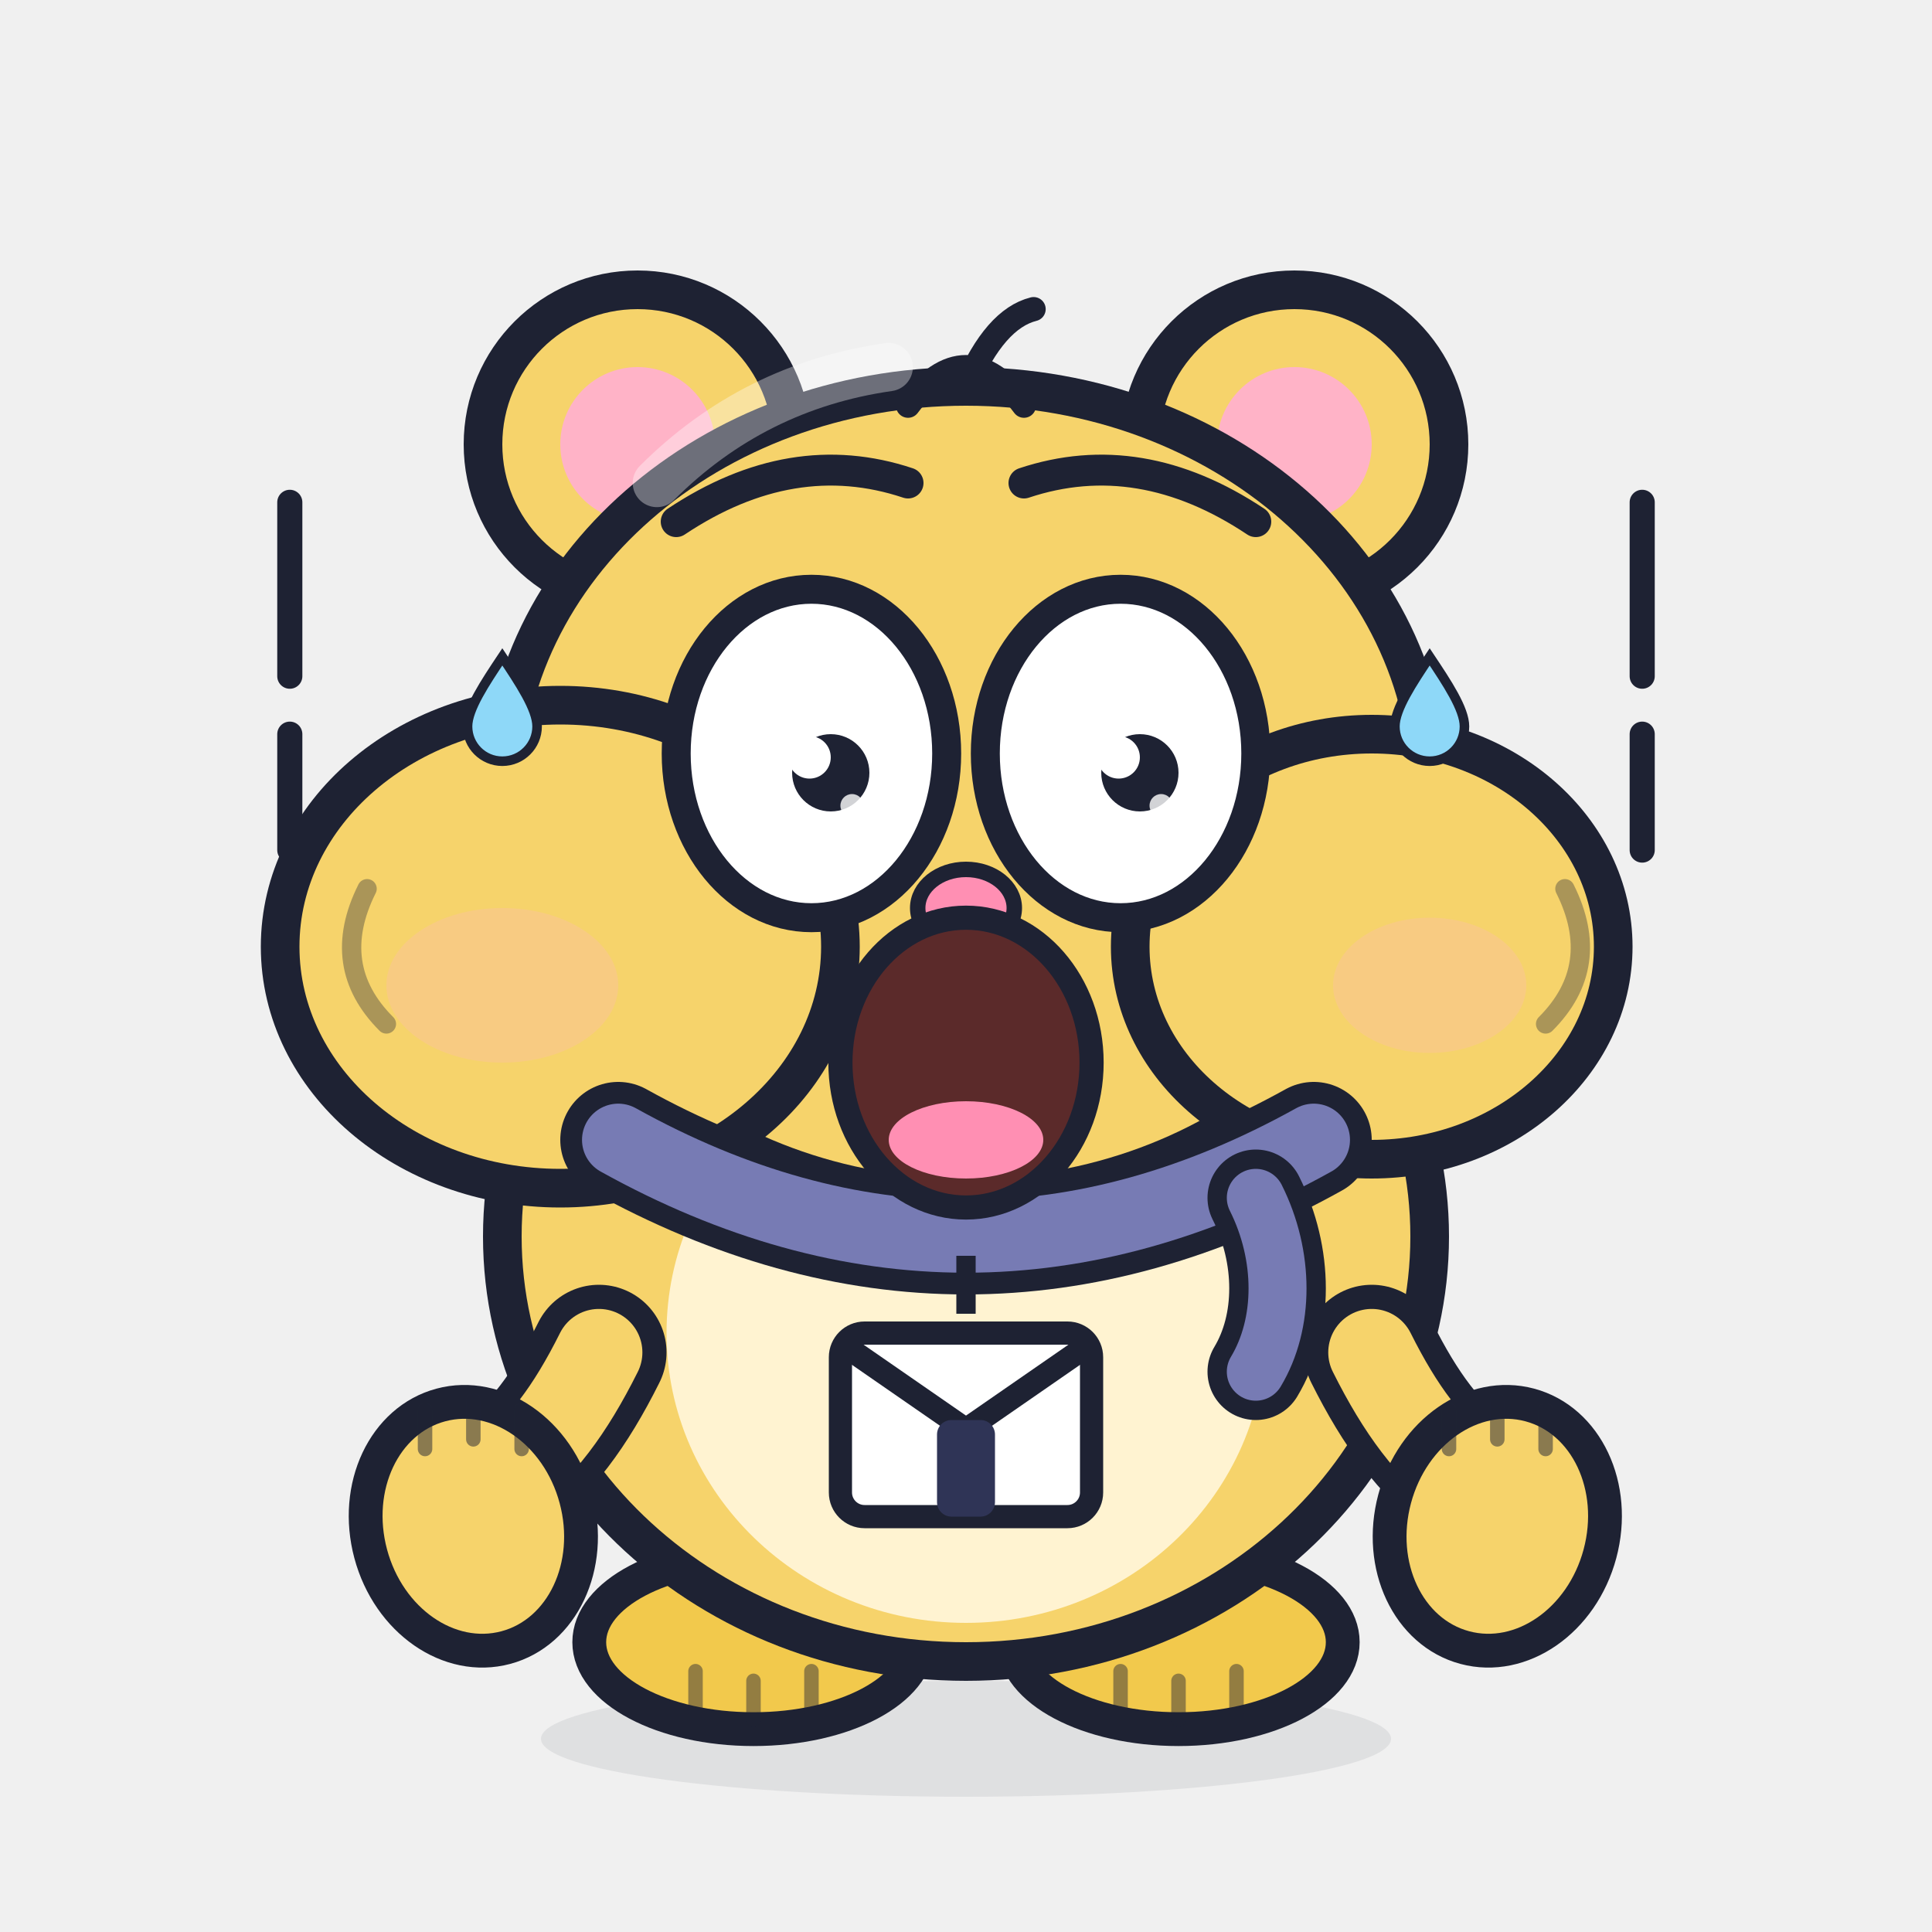
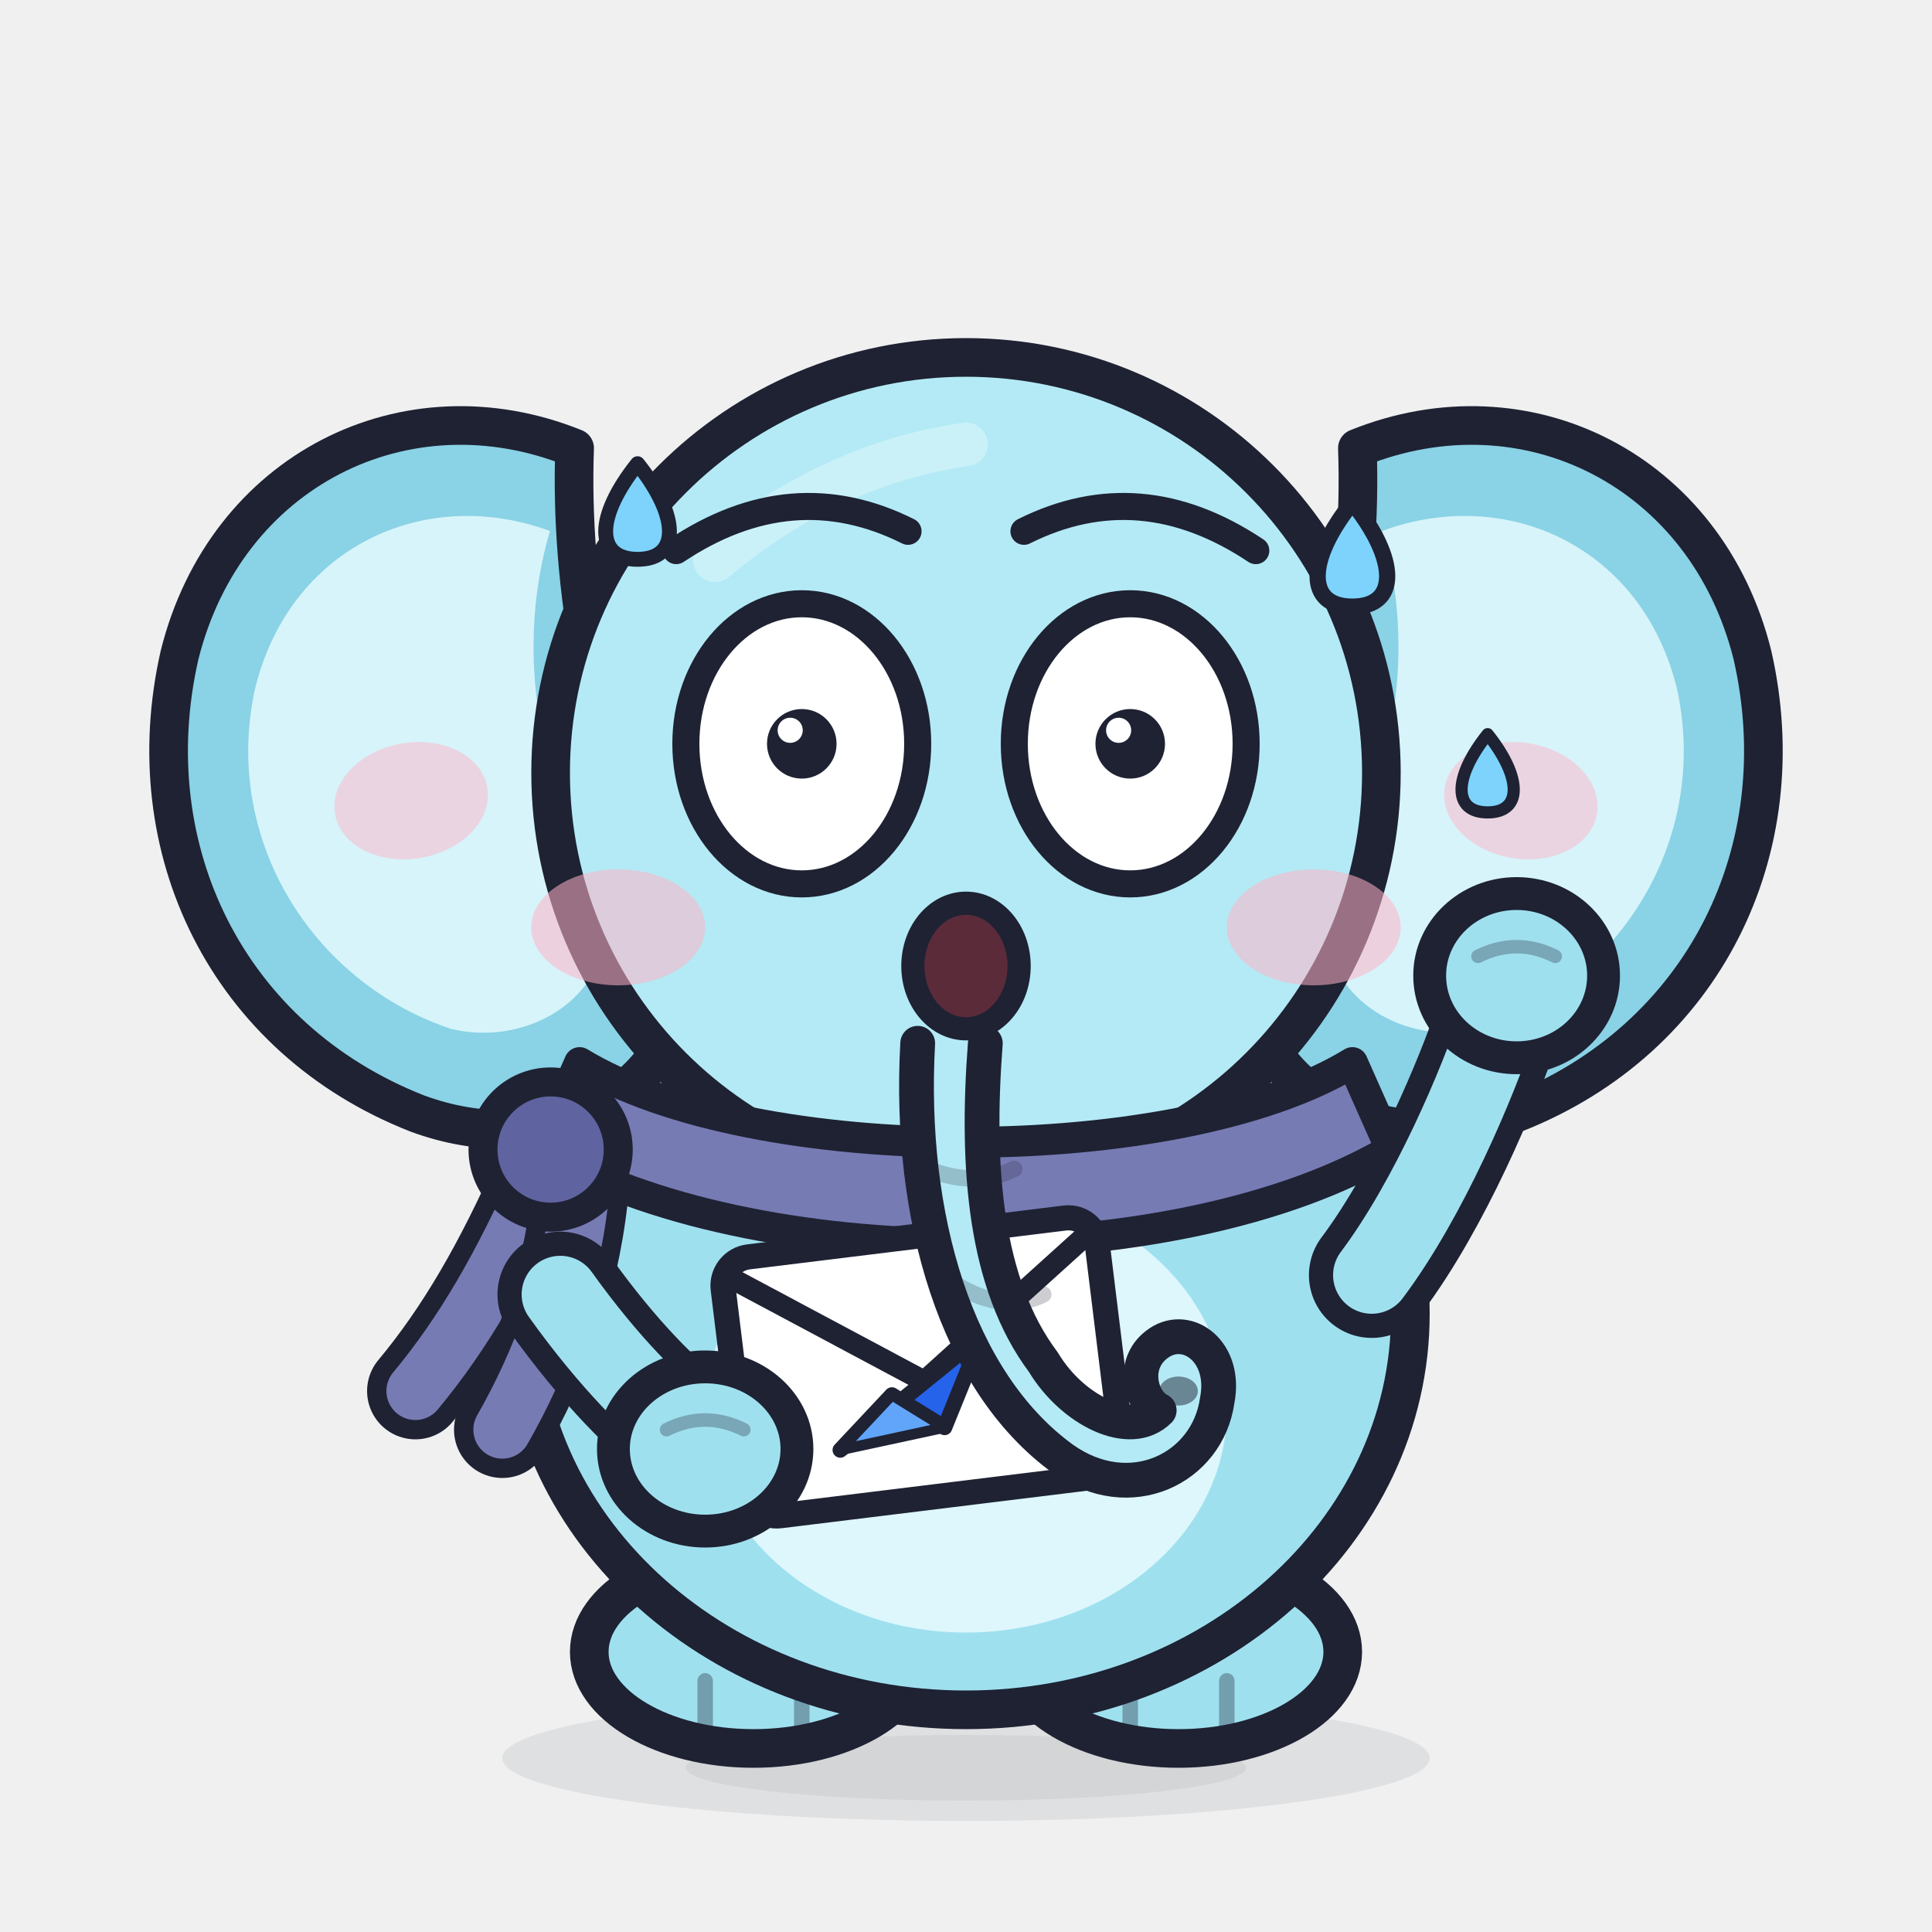
- <svg xmlns="http://www.w3.org/2000/svg" viewBox="0 0 200 200" width="88" height="88" role="img" aria-label="信使仓鼠小递 · 惊恐 Terrified">
-   <style>
-   .ex-motion { animation: ex-shake .18s ease-in-out infinite; transform-box: fill-box; transform-origin: 50% 50%; }
-   .ex-anim-tear { animation: ex-tear 1.8s ease-in infinite; transform-box: fill-box; transform-origin: center; }
-   .ex-anim-sweat { animation: ex-tear 1.5s ease-in infinite; transform-box: fill-box; transform-origin: center; }
-   .ex-anim-heart { animation: ex-heart 2.2s ease-out infinite; transform-box: fill-box; transform-origin: center; }
-   .ex-anim-spark { animation: ex-spark 1.9s ease-in-out infinite; transform-box: fill-box; transform-origin: center; }
-   .ex-anim-rain { animation: ex-rain 1.4s linear infinite; transform-box: fill-box; transform-origin: center; }
-   .ex-anim-confetti { animation: ex-confetti 2.4s linear infinite; transform-box: fill-box; transform-origin: center; }
-   .ex-anim-pulse { animation: ex-pulse 1.6s ease-in-out infinite; transform-box: fill-box; transform-origin: center; }
-   .ex-anim-knock { animation: ex-knock 0.55s ease-in-out infinite; transform-box: fill-box; transform-origin: center; }
-   .ex-anim-knockline { animation: ex-knockline 0.55s ease-out infinite; transform-box: fill-box; transform-origin: center; }
-   .ex-anim-palm { animation: ex-palm 0.9s ease-in-out infinite; transform-box: fill-box; transform-origin: center; }
-   .ex-anim-steam { animation: ex-steam 1.8s ease-out infinite; transform-box: fill-box; transform-origin: center; }
-   .ex-anim-shock { animation: ex-shock 0.5s ease-in-out infinite; transform-box: fill-box; transform-origin: center; }
-   @keyframes ex-bob { 0%,100% { transform: translateY(0); } 50% { transform: translateY(-2.5px); } }
-   @keyframes ex-bounce { 0%,100% { transform: translateY(0); } 40% { transform: translateY(-6px); } 60% { transform: translateY(-2px); } }
-   @keyframes ex-tremble { 0%,100% { transform: translateX(0); } 25% { transform: translateX(-1px); } 75% { transform: translateX(1px); } }
-   @keyframes ex-sway { 0%,100% { transform: rotate(0deg); } 50% { transform: rotate(2deg); } }
-   @keyframes ex-shake { 0%,100% { transform: translateX(0); } 20% { transform: translateX(-4.24px); } 40% { transform: translateX(4.24px); } 60% { transform: translateX(-2.75px); } 80% { transform: translateX(1.75px); } }
-   @keyframes ex-tear { 0% { transform: translateY(0); opacity: 0; } 18% { opacity: 1; } 100% { transform: translateY(8.58px); opacity: 0; } }
-   @keyframes ex-heart { 0% { transform: translateY(0) scale(.65); opacity: 0; } 20% { opacity: 1; } 100% { transform: translateY(-14.04px) scale(1.15); opacity: 0; } }
-   @keyframes ex-spark { 0%,100% { transform: scale(.6) rotate(0deg); opacity: .3; } 50% { transform: scale(1.15) rotate(25deg); opacity: 1; } }
-   @keyframes ex-rain { 0% { transform: translateY(0); opacity: 0; } 20% { opacity: 1; } 100% { transform: translateY(9.36px); opacity: 0; } }
-   @keyframes ex-confetti { 0% { transform: translateY(-4px) rotate(0deg); opacity: 1; } 100% { transform: translateY(14px) rotate(200deg); opacity: 0; } }
-   @keyframes ex-pulse { 0%,100% { transform: scale(1); opacity: .35; } 50% { transform: scale(1.18); opacity: .7; } }
-   @keyframes ex-knock { 0%,100% { transform: translateX(3.51px); } 35% { transform: translateX(0); } }
-   @keyframes ex-knockline { 0%,100% { transform: scaleX(.6); opacity: .35; } 35% { transform: scaleX(1); opacity: 1; } }
-   @keyframes ex-palm { 0%,100% { transform: translateY(0) rotate(0deg); } 50% { transform: translateY(-1px) rotate(-4deg); } }
-   @keyframes ex-steam { 0% { transform: translateY(0); opacity: .7; } 100% { transform: translateY(-7.02px); opacity: 0; } }
-   @keyframes ex-shock { 0%,100% { transform: scaleX(.7); opacity: .4; } 50% { transform: scaleX(1.25); opacity: 1; } }
-   @keyframes ex-drift { 0%,100% { transform: translateY(0); } 50% { transform: translateY(-1.56px); } }
-   @media (prefers-reduced-motion: reduce) {
-     .ex-motion, [class*="ex-anim-"] { animation: none !important; }
-   }
-   </style>
-   <g class="ex-motion ex-terrified">
-     <g class="ex-base">
-       <ellipse cx="100" cy="180" rx="44" ry="6" fill="#1E2233" opacity=".08" />
-       <path d="M146 148c7 0 10 4 7 9" fill="none" stroke="#1E2233" stroke-width="4" stroke-linecap="round" />
-       <g fill="#F2C94C" stroke="#1E2233" stroke-width="3.5">
-         <ellipse cx="78" cy="170" rx="17" ry="9" />
-         <ellipse cx="122" cy="170" rx="17" ry="9" />
-       </g>
-       <g stroke="#1E2233" stroke-width="1.5" opacity=".45" stroke-linecap="round">
-         <path d="M72 173v4" />
-         <path d="M78 174v4" />
-         <path d="M84 173v4" />
-         <path d="M116 173v4" />
-         <path d="M122 174v4" />
-         <path d="M128 173v4" />
-       </g>
-       <ellipse cx="100" cy="128" rx="48" ry="44" fill="#F6D36B" stroke="#1E2233" stroke-width="4" />
-       <ellipse cx="100" cy="138" rx="31" ry="30" fill="#FFF3D1" />
-       <g fill="#F6D36B" stroke="#1E2233" stroke-width="4">
-         <circle cx="66" cy="46" r="16" />
-         <circle cx="134" cy="46" r="16" />
-       </g>
-       <g fill="#FFB3C7">
-         <circle cx="66" cy="46" r="8" />
-         <circle cx="134" cy="46" r="8" />
-       </g>
-       <ellipse cx="100" cy="82" rx="48" ry="42" fill="#F6D36B" stroke="#1E2233" stroke-width="4" />
-       <path d="M94 42q6-8 12 0M100 40q3-7 7-8" fill="none" stroke="#1E2233" stroke-width="2.5" stroke-linecap="round" />
-       <g fill="#F6D36B" stroke="#1E2233" stroke-width="4">
-         <ellipse cx="58" cy="98" rx="29" ry="25" />
-         <ellipse cx="142" cy="98" rx="25" ry="22" />
-       </g>
-       <path d="M38 92q-4 8 2 14M162 92q4 8-2 14" fill="none" stroke="#1E2233" stroke-width="2" opacity=".35" stroke-linecap="round" />
-       <path d="M64 118q36 20 72 0" fill="none" stroke="#1E2233" stroke-width="12" stroke-linecap="round" />
-       <path d="M64 118q36 20 72 0" fill="none" stroke="#777BB4" stroke-width="7.5" stroke-linecap="round" />
-       <path d="M130 124c3 6 3 13 0 18" fill="none" stroke="#1E2233" stroke-width="10" stroke-linecap="round" />
-       <path d="M130 124c3 6 3 13 0 18" fill="none" stroke="#777BB4" stroke-width="6" stroke-linecap="round" />
-       <line x1="100" y1="130" x2="100" y2="136" stroke="#1E2233" stroke-width="2" />
-       <rect x="87" y="138" width="26" height="19" rx="2.5" fill="#FFFFFF" stroke="#1E2233" stroke-width="2.4" />
-       <path d="M87 139l13 9 13-9" fill="none" stroke="#1E2233" stroke-width="2.4" stroke-linejoin="round" />
-       <rect x="97" y="147" width="6" height="10" rx="1.5" fill="#2F3456" />
-       <path d="M68 50q10-10 24-12" fill="none" stroke="#FFF" stroke-width="5" opacity=".35" stroke-linecap="round" />
+ <svg xmlns="http://www.w3.org/2000/svg" width="88" height="88" viewBox="0 0 200 200" role="img" aria-labelledby="petTitle petDesc">
+   <g stroke-linecap="round" stroke-linejoin="round">
+     <ellipse cx="100" cy="182" rx="48" ry="6.5" fill="#1E2233" opacity=".08" />
+     <ellipse cx="100" cy="183" rx="29" ry="3.4" fill="#1E2233" opacity=".06" />
+     <g fill="#9FE0EF" stroke="#1E2233" stroke-width="4">
+       <ellipse cx="78" cy="171" rx="17" ry="10" />
+       <ellipse cx="122" cy="171" rx="17" ry="10" />
    </g>
-     <g class="ex-face">
-       <ellipse cx="84" cy="78" rx="14" ry="17" fill="#FFF" stroke="#1E2233" stroke-width="3" />
-       <circle cx="86" cy="80" r="4" fill="#1E2233" />
-       <circle cx="83.8" cy="78.4" r="2.2" fill="#FFF" />
-       <circle cx="88.2" cy="83.4" r="1.2" fill="#FFF" opacity=".8" />
-       <ellipse cx="116" cy="78" rx="14" ry="17" fill="#FFF" stroke="#1E2233" stroke-width="3" />
-       <circle cx="118" cy="80" r="4" fill="#1E2233" />
-       <circle cx="115.8" cy="78.4" r="2.2" fill="#FFF" />
-       <circle cx="120.2" cy="83.4" r="1.2" fill="#FFF" opacity=".8" />
-       <path d="M70 54q12-8 24-4" fill="none" stroke="#1E2233" stroke-width="3.2" stroke-linecap="round" />
-       <path d="M106 50q12-4 24 4" fill="none" stroke="#1E2233" stroke-width="3.2" stroke-linecap="round" />
-       <ellipse cx="100" cy="94" rx="5" ry="4" fill="#FF8FB3" stroke="#1E2233" stroke-width="1.6" />
-       <ellipse cx="100" cy="110" rx="13" ry="15" fill="#5B2A2A" stroke="#1E2233" stroke-width="2.5" />
-       <ellipse cx="100" cy="118" rx="8" ry="4" fill="#FF8FB3" />
-       <ellipse cx="52" cy="102" rx="12" ry="8" fill="#FFB3C7" opacity="0.25" />
-       <ellipse cx="148" cy="102" rx="10" ry="7" fill="#FFB3C7" opacity="0.25" />
+     <g fill="none" stroke="#1E2233" stroke-width="1.6" opacity=".35">
+       <path d="M73 174v5" />
+       <path d="M83 174v5" />
+       <path d="M117 174v5" />
+       <path d="M127 174v5" />
    </g>
-     <g class="ex-arms">
-       <path d="M62 140c-3 6-6 10-10 13" fill="none" stroke="#1E2233" stroke-width="14" stroke-linecap="round" />
-       <path d="M62 140c-3 6-6 10-10 13" fill="none" stroke="#F6D36B" stroke-width="9" stroke-linecap="round" />
-       <ellipse cx="49" cy="158" rx="11" ry="13" fill="#F6D36B" stroke="#1E2233" stroke-width="3.5" transform="rotate(-15 49 158)" />
-       <g stroke="#1E2233" stroke-width="1.5" opacity=".5" stroke-linecap="round">
-         <path d="M44 150v-4" />
-         <path d="M49 149v-4" />
-         <path d="M54 150v-4" />
-       </g>
-       <path d="M142 140c3 6 6 10 10 13" fill="none" stroke="#1E2233" stroke-width="14" stroke-linecap="round" />
-       <path d="M142 140c3 6 6 10 10 13" fill="none" stroke="#F6D36B" stroke-width="9" stroke-linecap="round" />
-       <ellipse cx="155" cy="158" rx="11" ry="13" fill="#F6D36B" stroke="#1E2233" stroke-width="3.5" transform="rotate(15 155 158)" />
-       <g stroke="#1E2233" stroke-width="1.5" opacity=".5" stroke-linecap="round">
-         <path d="M150 150v-4" />
-         <path d="M155 149v-4" />
-         <path d="M160 150v-4" />
-       </g>
+     <ellipse cx="100" cy="136" rx="46" ry="41" fill="#9FE0EF" stroke="#1E2233" stroke-width="4" />
+     <ellipse cx="100" cy="146" rx="27" ry="23" fill="#DDF7FC" />
+     <g transform="rotate(-10 64 72)">
+       <path d="M64 46 C48 36 28 42 20 60 C12 79 18 100 36 111 C48 118 61 114 65 104 C66 100 66 96 65 92 C61 77 61 60 64 46 Z" fill="#8AD2E5" stroke="#1E2233" stroke-width="4" />
+       <path d="M60 54 C48 47 33 51 27 65 C21 80 28 96 41 103 C48 106 56 103 58 97 C59 93 58 89 57 85 C54 73 56 62 60 54 Z" fill="#D6F4FA" />
+       <ellipse cx="41" cy="79" rx="8" ry="6" fill="#FFB3C7" opacity=".5" />
    </g>
-     <g class="ex-effects">
-       <path class="ex-anim-shock" style="animation-delay:0s" d="M30 52v18" stroke="#1E2233" stroke-width="2.6" stroke-linecap="round" />
-       <path class="ex-anim-shock" style="animation-delay:0.2s" d="M30 76v12" stroke="#1E2233" stroke-width="2.6" stroke-linecap="round" />
-       <path class="ex-anim-shock" style="animation-delay:0.1s" d="M170 52v18" stroke="#1E2233" stroke-width="2.6" stroke-linecap="round" />
-       <path class="ex-anim-shock" style="animation-delay:0.3s" d="M170 76v12" stroke="#1E2233" stroke-width="2.6" stroke-linecap="round" />
-       <g class="ex-anim-sweat" style="animation-delay:0s" transform="translate(52 68) scale(0.9)">
-         <path d="M0 0C2 3 4 6 4 8A4 4 0 0 1-4 8C-4 6-2 3 0 0Z" fill="#8ED8F8" stroke="#1E2233" stroke-width="1.1" />
-       </g>
-       <g class="ex-anim-sweat" style="animation-delay:0.4s" transform="translate(148 68) scale(0.9)">
-         <path d="M0 0C2 3 4 6 4 8A4 4 0 0 1-4 8C-4 6-2 3 0 0Z" fill="#8ED8F8" stroke="#1E2233" stroke-width="1.1" />
-       </g>
+     <g transform="rotate(10 136 72)">
+       <path d="M136 46 C152 36 172 42 180 60 C188 79 182 100 164 111 C152 118 139 114 135 104 C134 100 134 96 135 92 C139 77 139 60 136 46 Z" fill="#8AD2E5" stroke="#1E2233" stroke-width="4" />
+       <path d="M140 54 C152 47 167 51 173 65 C179 80 172 96 159 103 C152 106 144 103 142 97 C141 93 142 89 143 85 C146 73 144 62 140 54 Z" fill="#D6F4FA" />
+       <ellipse cx="159" cy="79" rx="8" ry="6" fill="#FFB3C7" opacity=".5" />
    </g>
+     <circle cx="100" cy="80" r="43" fill="#B3EAF5" stroke="#1E2233" stroke-width="4" />
+     <path d="M74 58 Q86 48 100 46" fill="none" stroke="#FFFFFF" stroke-width="4.5" opacity=".32" />
+     <ellipse cx="64" cy="96" rx="9" ry="6" fill="#FFB3C7" opacity=".55" />
+     <ellipse cx="136" cy="96" rx="9" ry="6" fill="#FFB3C7" opacity=".55" />
+     <g>
+       <ellipse cx="83" cy="77" rx="12" ry="14.5" fill="#FFFFFF" stroke="#1E2233" stroke-width="2.8" />
+       <ellipse cx="117" cy="77" rx="12" ry="14.5" fill="#FFFFFF" stroke="#1E2233" stroke-width="2.8" />
+       <circle cx="83" cy="77" r="3.6" fill="#1E2233" />
+       <circle cx="117" cy="77" r="3.6" fill="#1E2233" />
+       <circle cx="81.8" cy="75.6" r="1.3" fill="#FFFFFF" />
+       <circle cx="115.8" cy="75.6" r="1.3" fill="#FFFFFF" />
+     </g>
+     <g fill="none" stroke="#1E2233" stroke-width="2.8">
+       <path d="M70 57 Q82 49 94 55" />
+       <path d="M106 55 Q118 49 130 57" />
+     </g>
+     <ellipse cx="100" cy="100" rx="5.5" ry="6.5" fill="#5B2B3A" stroke="#1E2233" stroke-width="2.4" />
+     <g>
+       <path d="M56 122 C52 131 48 138 43 144" fill="none" stroke="#1E2233" stroke-width="10" />
+       <path d="M56 122 C52 131 48 138 43 144" fill="none" stroke="#777BB4" stroke-width="6" />
+       <path d="M60 124 C59 133 56 141 52 148" fill="none" stroke="#1E2233" stroke-width="10" />
+       <path d="M60 124 C59 133 56 141 52 148" fill="none" stroke="#777BB4" stroke-width="6" />
+       <path d="M60 110 C78 121 122 121 140 110 L144 119 C122 132 78 132 56 119 Z" fill="#777BB4" stroke="#1E2233" stroke-width="3.2" />
+       <circle cx="57" cy="119" r="7" fill="#5F63A0" stroke="#1E2233" stroke-width="3" />
+     </g>
+     <g transform="rotate(-7 95.5 141.5)">
+       <rect x="76" y="128" width="39" height="27" rx="3" fill="#FFFFFF" stroke="#1E2233" stroke-width="2.6" />
+       <path d="M77 130 L95.5 143 L114 130" fill="none" stroke="#1E2233" stroke-width="2.2" />
+       <path d="M86 149 L102 139 L97 148 L92 144 Z" fill="#2563EB" stroke="#1E2233" stroke-width="1.6" />
+       <path d="M86 149 L92 144 L97 148 Z" fill="#60A5FA" stroke="#1E2233" stroke-width="1.1" />
+     </g>
+     <path d="M58 134 C63 141 68 146 71 148" fill="none" stroke="#1E2233" stroke-width="13" />
+     <path d="M58 134 C63 141 68 146 71 148" fill="none" stroke="#9FE0EF" stroke-width="8" />
+     <ellipse cx="73" cy="150" rx="9.5" ry="8.5" fill="#9FE0EF" stroke="#1E2233" stroke-width="3.4" />
+     <path d="M69 148 q4 -2 8 0" fill="none" stroke="#1E2233" stroke-width="1.4" opacity=".3" />
+     <path d="M95 108 C94 126 99 143 110 151 C117 156 125 152 126 145 C127 140 123 137 120 139 C117 141 118 145 120 146 C117 149 111 146 108 141 C102 133 101 121 102 108" fill="#B3EAF5" />
+     <path d="M95 108 C94 126 99 143 110 151 C117 156 125 152 126 145 C127 140 123 137 120 139 C117 141 118 145 120 146 C117 149 111 146 108 141 C102 133 101 121 102 108" fill="none" stroke="#1E2233" stroke-width="3.6" />
+     <ellipse cx="122" cy="144" rx="2" ry="1.5" fill="#1E2233" opacity=".5" />
+     <path d="M96 121 Q101 123 105 121" fill="none" stroke="#1E2233" stroke-width="1.7" opacity=".22" />
+     <path d="M99 133 Q104 136 108 134" fill="none" stroke="#1E2233" stroke-width="1.7" opacity=".22" />
+     <path d="M142 132 C148 124 153 112 155 106" fill="none" stroke="#1E2233" stroke-width="13" />
+     <path d="M142 132 C148 124 153 112 155 106" fill="none" stroke="#9FE0EF" stroke-width="8" />
+     <ellipse cx="157" cy="101" rx="9" ry="8.5" fill="#9FE0EF" stroke="#1E2233" stroke-width="3.4" />
+     <path d="M153 99 q4 -2 8 0" fill="none" stroke="#1E2233" stroke-width="1.4" opacity=".3" />
+     <path transform="translate(66 48) scale(1.1)" d="M0 0 C-4 5 -4 9 0 9 C4 9 4 5 0 0 Z" fill="#7DD3FC" stroke="#1E2233" stroke-width="1.4" />
+     <path transform="translate(140 52) scale(1.2)" d="M0 0 C-4 5 -4 9 0 9 C4 9 4 5 0 0 Z" fill="#7DD3FC" stroke="#1E2233" stroke-width="1.4" />
+     <path transform="translate(154 76) scale(0.9)" d="M0 0 C-4 5 -4 9 0 9 C4 9 4 5 0 0 Z" fill="#7DD3FC" stroke="#1E2233" stroke-width="1.4" />
  </g>
</svg>
